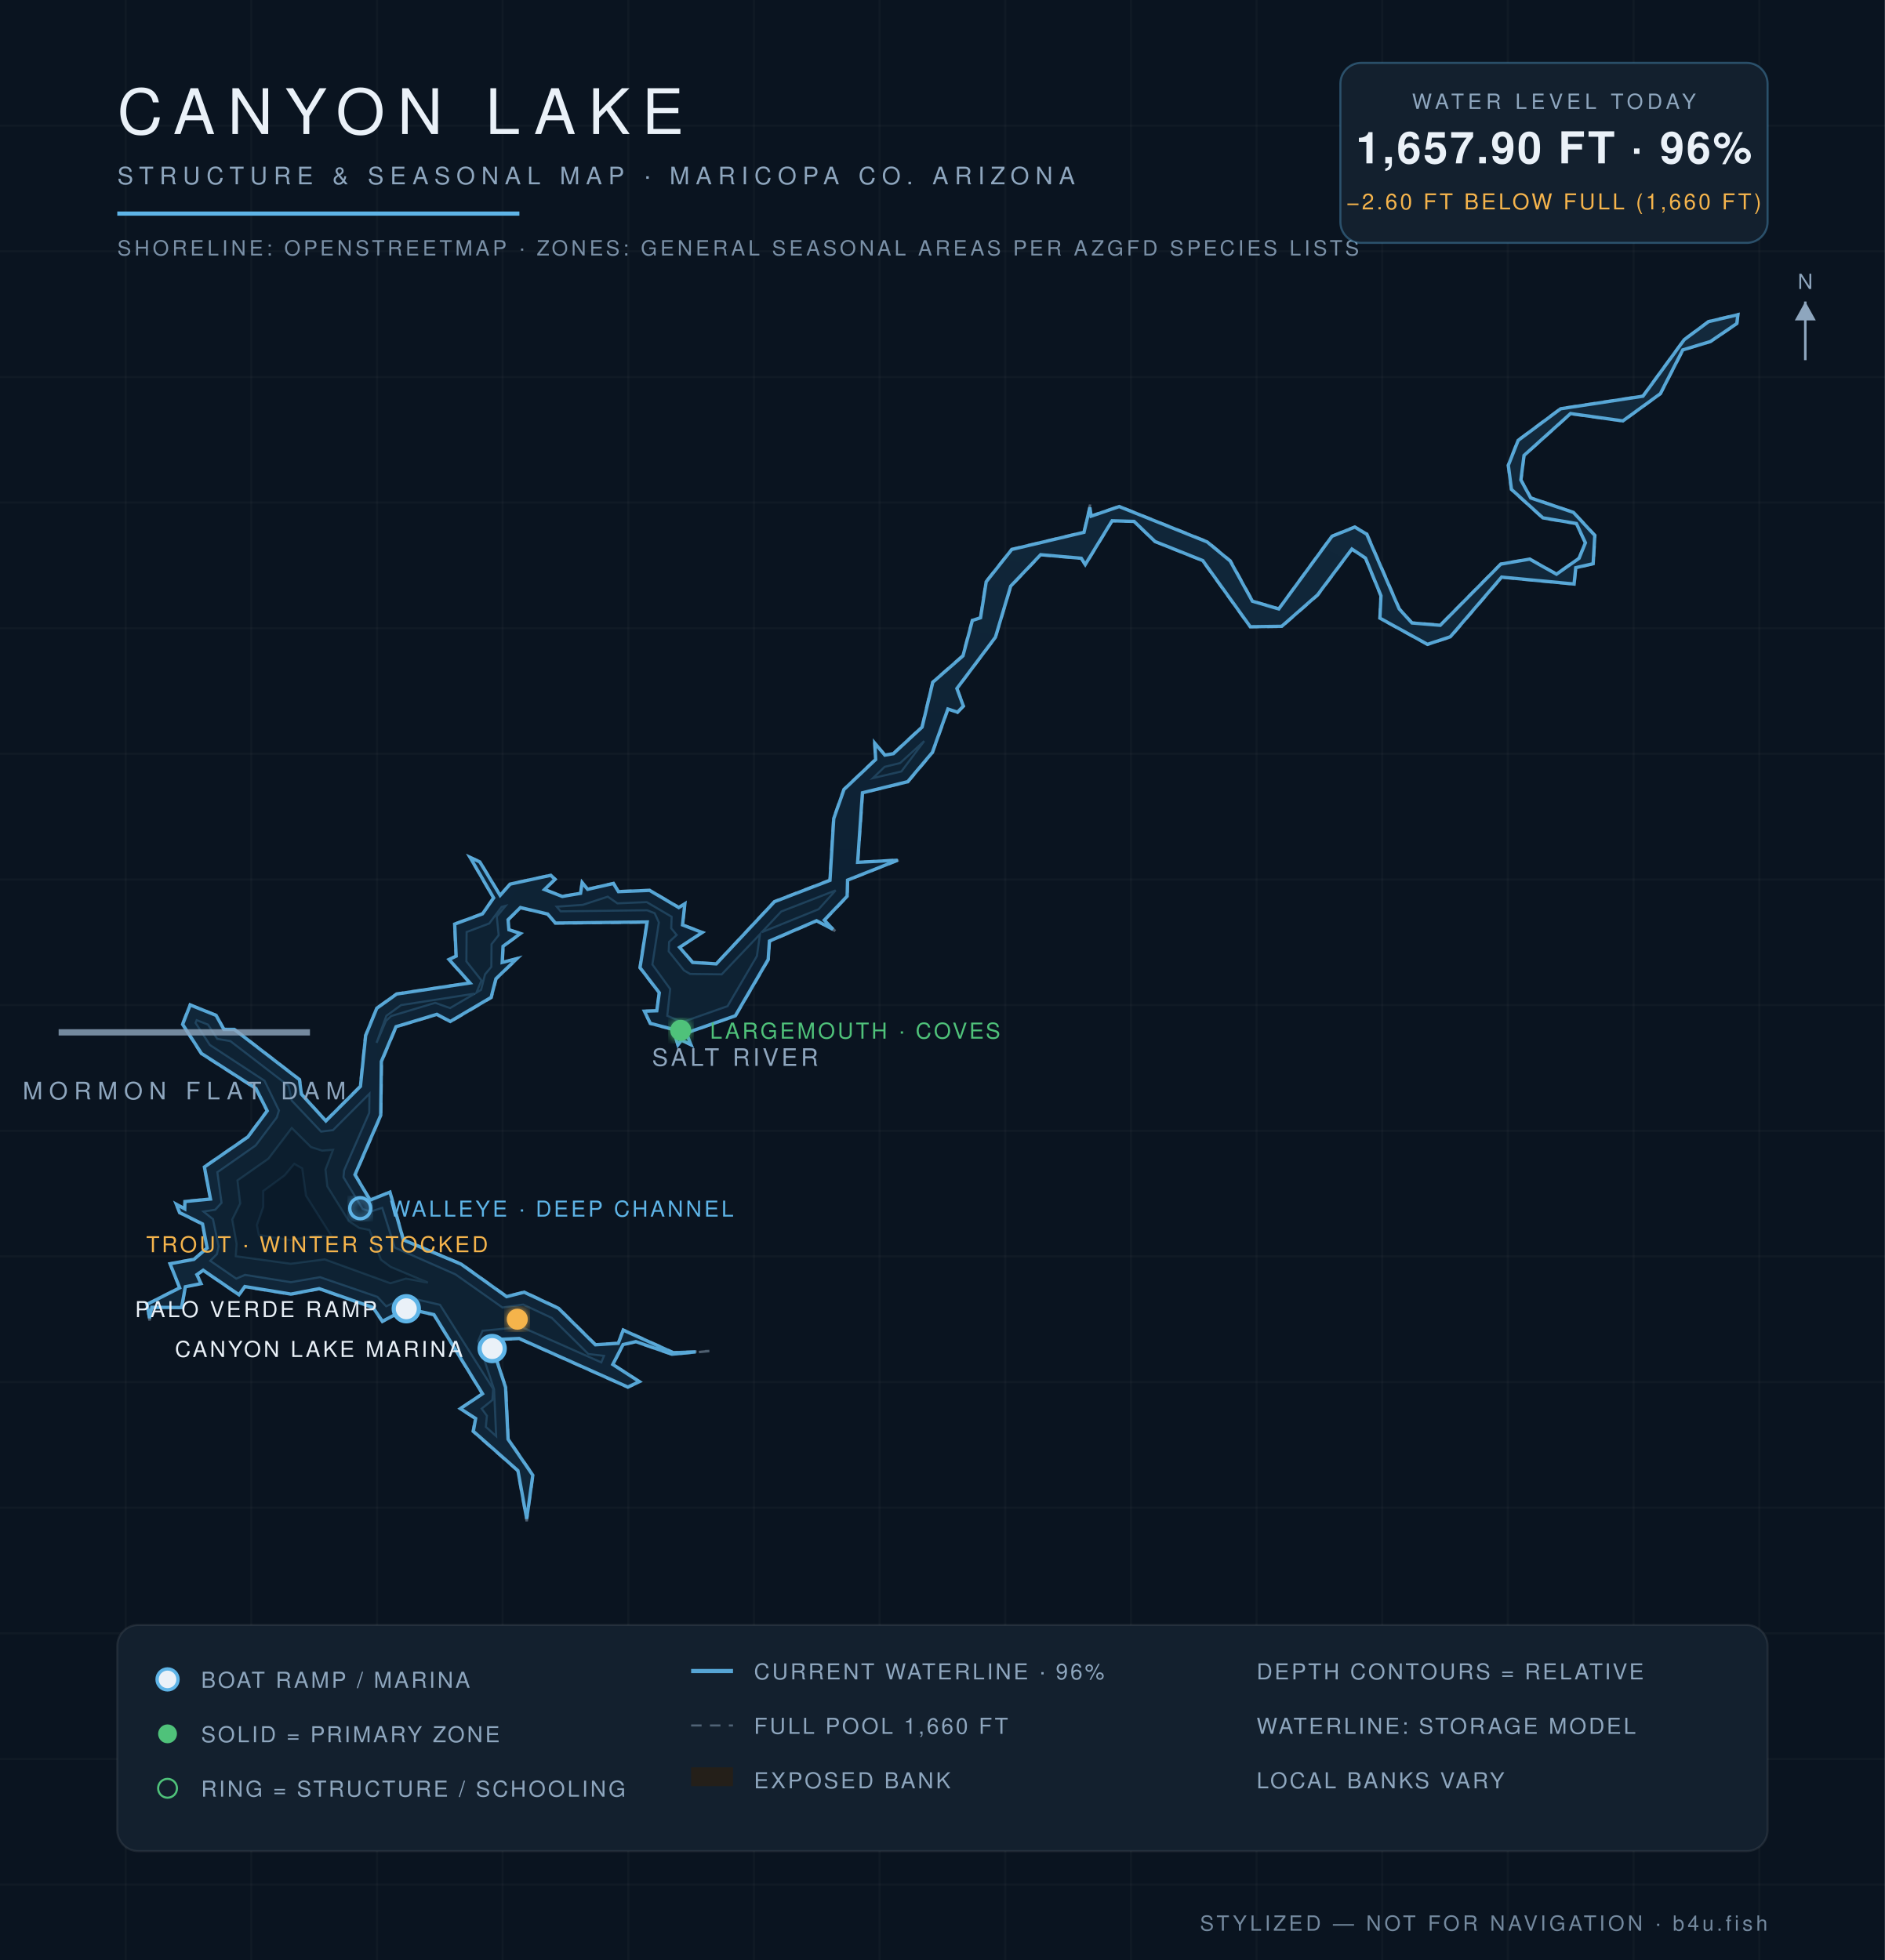
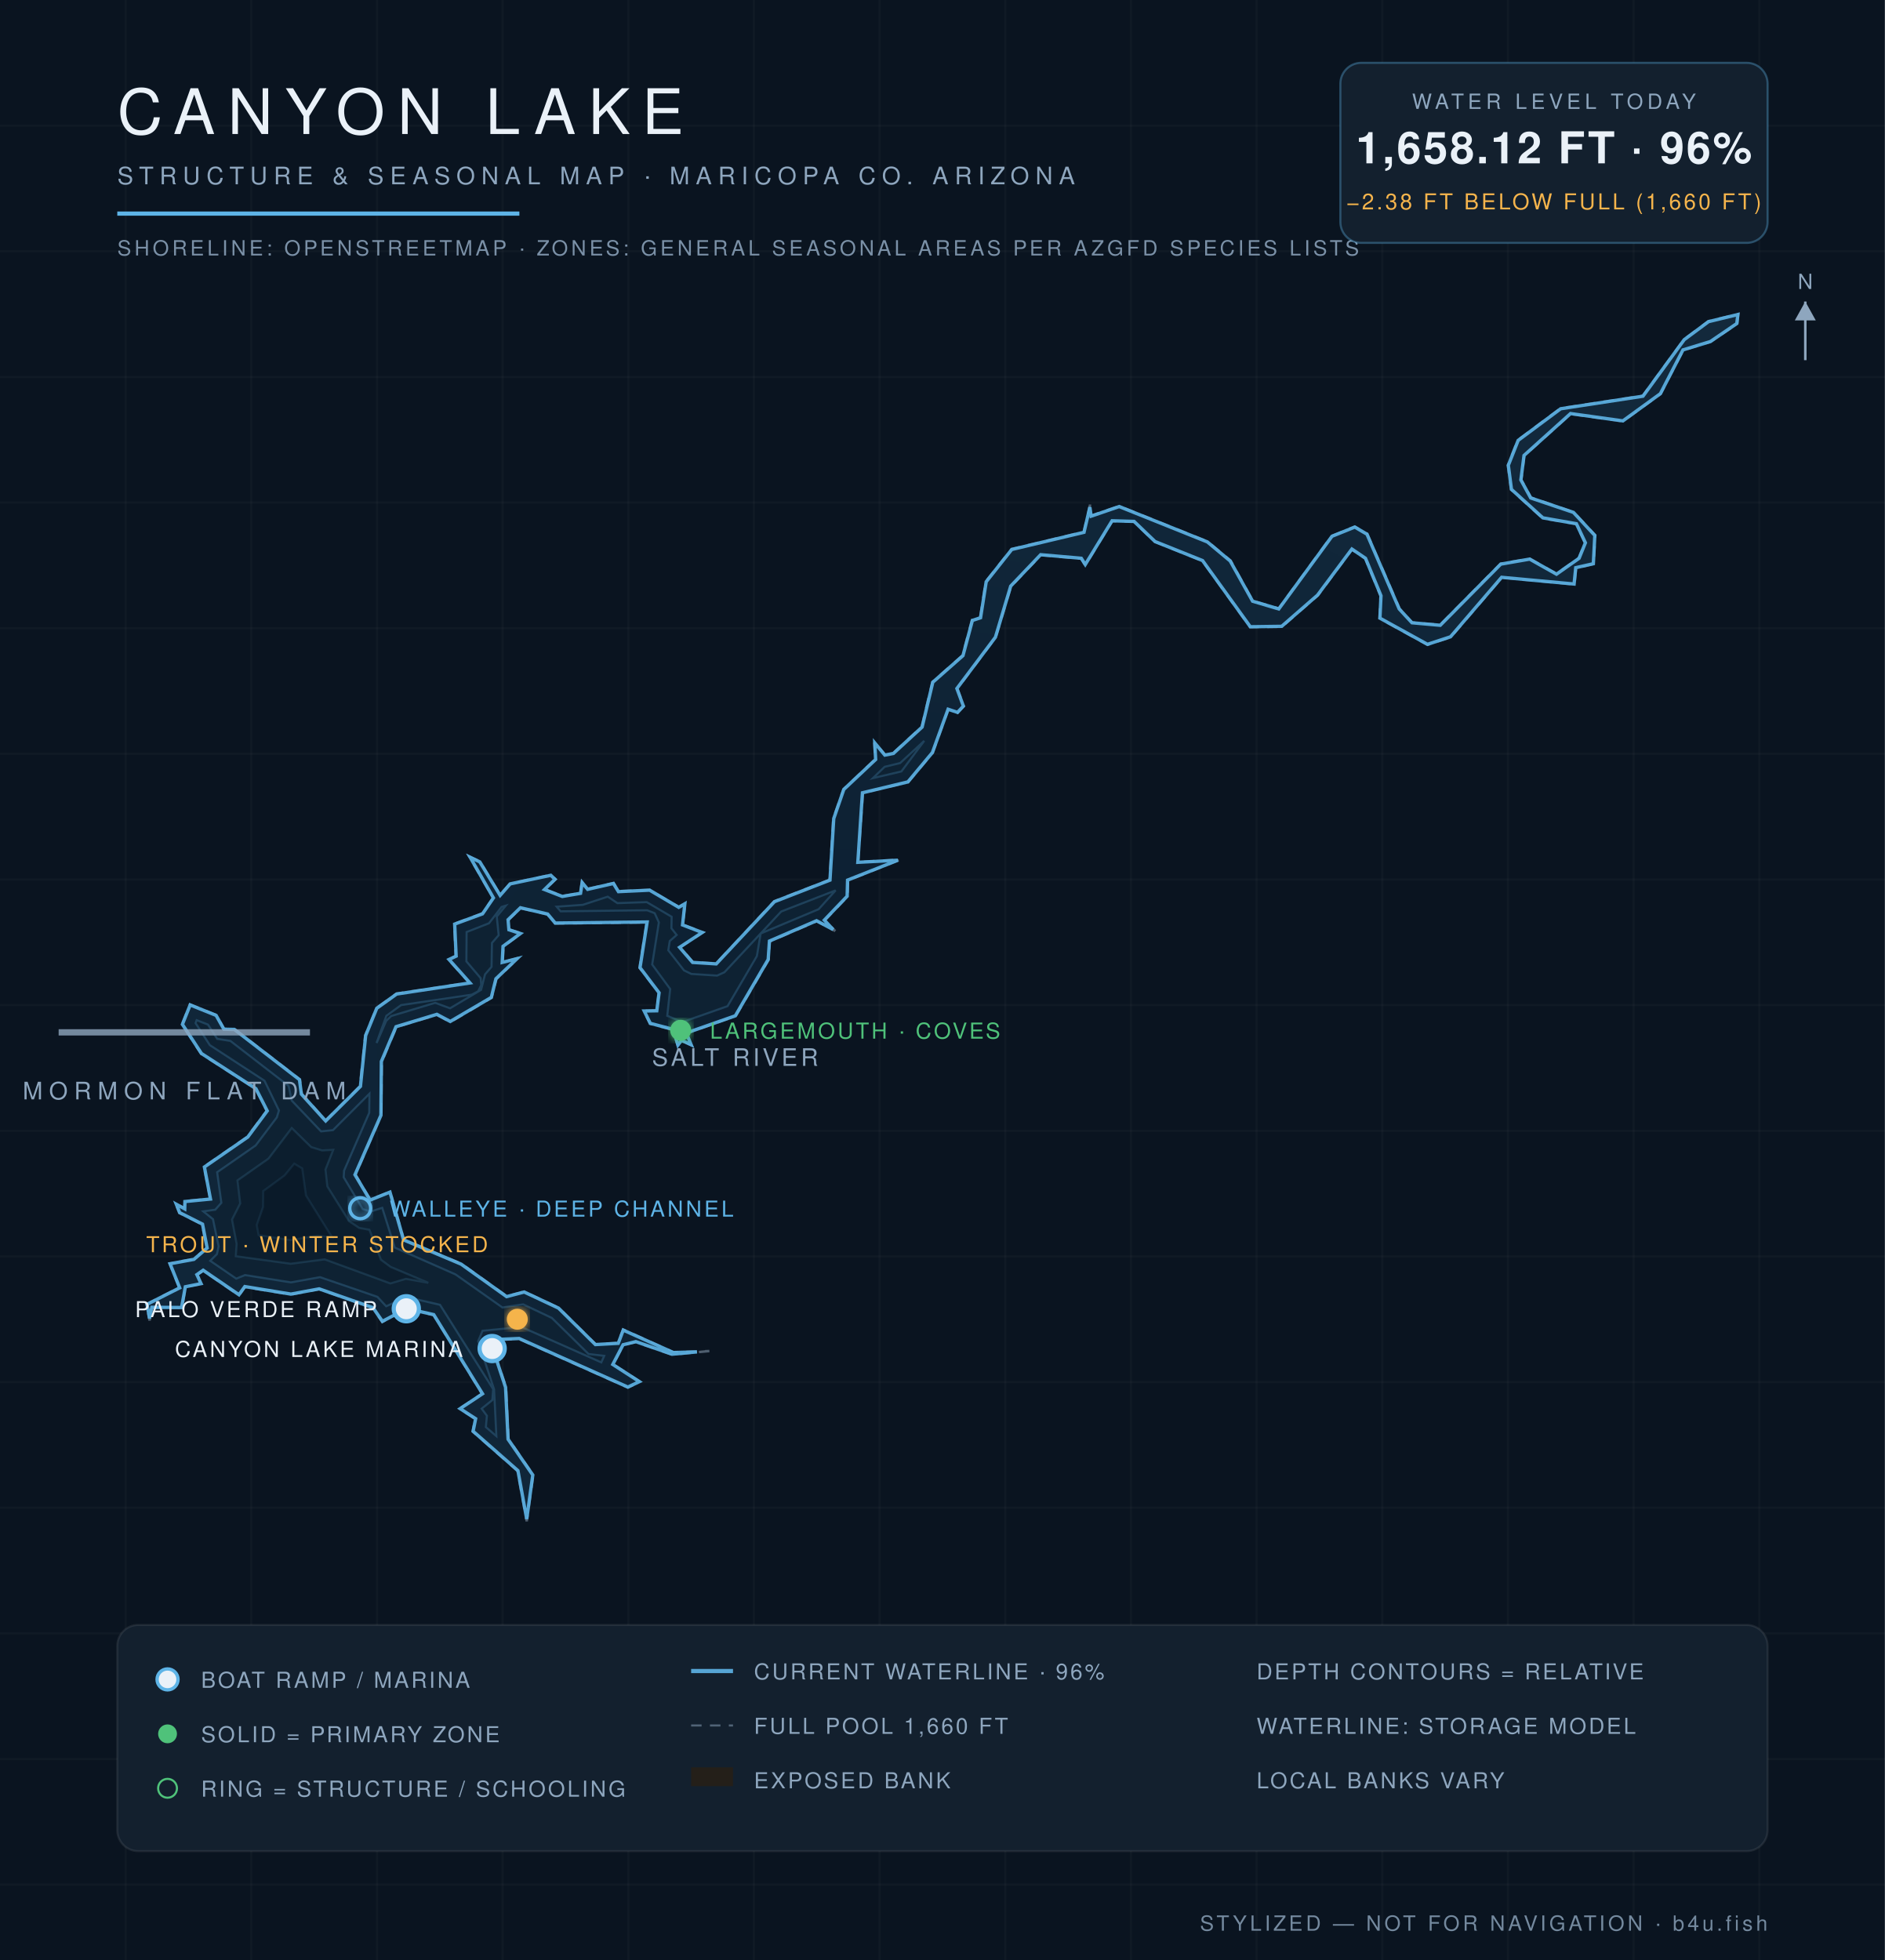
<svg xmlns="http://www.w3.org/2000/svg" viewBox="0 0 900 936" font-family="Helvetica,Arial,sans-serif">
  <defs>
    <radialGradient id="wg" cx="45%" cy="60%" r="80%">
      <stop offset="0%" stop-color="#0c1f31" />
      <stop offset="55%" stop-color="#102639" />
      <stop offset="100%" stop-color="#13293c" />
    </radialGradient>
    <filter id="glow">
      <feGaussianBlur stdDeviation="2.2" result="b" />
      <feMerge>
        <feMergeNode in="b" />
        <feMergeNode in="SourceGraphic" />
      </feMerge>
    </filter>
  </defs>
  <rect width="900" height="936" fill="#0a1420" />
  <g stroke="#ffffff" stroke-opacity="0.025">
    <line x1="60" y1="0" x2="60" y2="936" />
    <line x1="120" y1="0" x2="120" y2="936" />
    <line x1="180" y1="0" x2="180" y2="936" />
    <line x1="240" y1="0" x2="240" y2="936" />
    <line x1="300" y1="0" x2="300" y2="936" />
    <line x1="360" y1="0" x2="360" y2="936" />
    <line x1="420" y1="0" x2="420" y2="936" />
    <line x1="480" y1="0" x2="480" y2="936" />
    <line x1="540" y1="0" x2="540" y2="936" />
    <line x1="600" y1="0" x2="600" y2="936" />
    <line x1="660" y1="0" x2="660" y2="936" />
    <line x1="720" y1="0" x2="720" y2="936" />
    <line x1="780" y1="0" x2="780" y2="936" />
    <line x1="840" y1="0" x2="840" y2="936" />
    <line x1="0" y1="60" x2="900" y2="60" />
    <line x1="0" y1="120" x2="900" y2="120" />
    <line x1="0" y1="180" x2="900" y2="180" />
    <line x1="0" y1="240" x2="900" y2="240" />
    <line x1="0" y1="300" x2="900" y2="300" />
    <line x1="0" y1="360" x2="900" y2="360" />
    <line x1="0" y1="420" x2="900" y2="420" />
    <line x1="0" y1="480" x2="900" y2="480" />
    <line x1="0" y1="540" x2="900" y2="540" />
    <line x1="0" y1="600" x2="900" y2="600" />
    <line x1="0" y1="660" x2="900" y2="660" />
    <line x1="0" y1="720" x2="900" y2="720" />
    <line x1="0" y1="780" x2="900" y2="780" />
    <line x1="0" y1="840" x2="900" y2="840" />
    <line x1="0" y1="900" x2="900" y2="900" />
  </g>
  <path d="M 338.7,645.2 L 320.8,646.9 L 303.6,640.9 L 297.6,642.3 L 292.8,651.6 L 305.7,659.9 L 299.8,662.6 L 247.9,639.4 L 234.0,640.0 L 241.6,662.4 L 242.8,687.2 L 254.6,704.4 L 251.5,726.5 L 247.1,702.4 L 225.7,683.6 L 226.9,677.5 L 219.4,672.7 L 230.2,665.6 L 207.1,628.0 L 194.2,625.1 L 182.5,631.3 L 178.0,624.6 L 152.4,615.6 L 138.9,618.2 L 116.9,614.6 L 114.2,618.6 L 97.0,606.8 L 94.2,608.7 L 96.3,613.1 L 88.6,614.5 L 86.9,624.6 L 72.6,624.5 L 71.4,630.6 L 70.0,622.8 L 85.6,614.9 L 81.0,603.4 L 92.5,601.2 L 98.7,596.0 L 96.5,584.7 L 85.6,579.2 L 83.8,574.6 L 88.2,577.1 L 88.1,573.6 L 100.4,572.5 L 97.4,557.2 L 118.1,542.9 L 127.4,530.4 L 122.1,520.0 L 96.0,503.2 L 86.9,489.2 L 90.7,479.7 L 103.4,484.8 L 107.0,491.4 L 111.9,491.4 L 143.2,515.5 L 144.1,522.4 L 155.5,535.1 L 171.9,518.7 L 174.4,494.5 L 179.8,481.4 L 189.3,474.5 L 224.2,469.3 L 214.1,458.2 L 217.6,456.6 L 216.9,441.2 L 230.3,436.2 L 235.5,428.8 L 224.0,409.0 L 229.2,411.4 L 238.8,427.4 L 243.5,422.0 L 263.1,417.8 L 265.3,419.9 L 260.2,424.7 L 268.6,427.9 L 277.1,426.5 L 277.8,421.1 L 280.6,424.5 L 293.0,421.7 L 295.4,425.6 L 310.2,425.0 L 324.2,433.2 L 327.2,431.2 L 326.0,441.6 L 335.7,445.2 L 324.7,452.3 L 330.8,459.4 L 341.9,460.2 L 369.7,430.4 L 396.1,420.2 L 397.9,390.8 L 402.8,376.9 L 417.9,362.6 L 417.4,354.3 L 422.6,360.5 L 426.5,359.7 L 440.1,347.1 L 445.2,325.7 L 459.6,313.0 L 464.1,296.1 L 468.0,295.0 L 470.7,277.7 L 483.0,262.2 L 517.5,254.0 L 520.5,241.0 L 520.9,246.3 L 534.4,241.7 L 576.6,258.6 L 587.6,267.7 L 598.2,287.0 L 610.6,290.6 L 635.8,256.0 L 646.9,251.5 L 652.8,254.9 L 668.3,290.7 L 674.2,297.3 L 687.7,298.4 L 716.5,269.2 L 730.4,266.8 L 743.2,274.0 L 753.8,266.5 L 756.8,259.2 L 752.6,250.2 L 736.6,247.5 L 721.5,233.8 L 720.0,222.2 L 724.7,210.2 L 745.1,195.0 L 784.4,189.0 L 804.1,162.1 L 815.7,153.4 L 830.0,150.0 L 829.5,154.6 L 816.7,163.2 L 803.7,167.2 L 792.9,188.1 L 774.9,201.2 L 749.9,197.7 L 727.8,217.6 L 726.4,229.2 L 731.0,237.6 L 751.4,244.6 L 761.7,255.6 L 760.9,269.3 L 752.5,271.3 L 751.8,279.1 L 717.1,275.8 L 692.7,304.3 L 681.6,307.9 L 658.7,295.3 L 659.2,284.6 L 651.9,266.7 L 645.5,262.4 L 629.3,284.3 L 612.1,299.3 L 596.9,299.5 L 574.1,267.8 L 551.4,258.7 L 541.4,249.1 L 531.0,248.9 L 518.2,270.0 L 516.3,266.8 L 497.0,265.1 L 482.7,280.1 L 475.4,304.4 L 457.1,328.8 L 460.2,337.2 L 457.2,340.4 L 452.8,338.7 L 445.4,359.4 L 433.6,373.5 L 412.0,378.6 L 409.7,411.7 L 429.8,410.5 L 404.9,420.4 L 404.7,428.1 L 393.8,439.5 L 398.8,444.6 L 390.0,439.9 L 367.5,449.6 L 367.0,458.3 L 351.3,485.2 L 327.8,493.5 L 330.3,499.3 L 325.4,496.9 L 323.7,499.5 L 321.3,491.8 L 310.4,488.9 L 307.4,482.7 L 313.5,482.6 L 314.6,474.1 L 305.4,462.2 L 308.8,440.5 L 265.1,441.0 L 261.4,436.7 L 248.5,433.7 L 242.8,439.2 L 243.2,443.9 L 248.9,445.7 L 240.4,452.0 L 240.0,459.6 L 247.6,457.4 L 237.0,467.5 L 234.7,476.5 L 215.0,488.1 L 208.6,484.6 L 189.3,490.4 L 182.3,507.0 L 182.0,532.6 L 169.7,561.0 L 176.8,572.9 L 186.3,569.1 L 192.8,592.0 L 220.3,603.5 L 242.0,619.1 L 250.3,616.8 L 266.8,624.6 L 284.4,642.0 L 295.1,641.3 L 297.5,634.9 L 321.6,645.8 L 338.7,645.2 Z" fill="#241f19" fill-opacity="0.9" stroke="#8ea6be" stroke-opacity="0.5" stroke-width="1.2" stroke-dasharray="5 4" />
-   <path d="M 332.2,645.6 L 320.9,646.7 L 303.6,640.7 L 297.5,642.1 L 292.6,651.6 L 305.3,659.8 L 299.8,662.4 L 247.9,639.2 L 233.9,639.8 L 241.4,662.5 L 242.6,687.3 L 254.4,704.5 L 251.5,725.3 L 247.3,702.3 L 226.0,683.5 L 227.1,677.4 L 219.8,672.7 L 230.4,665.6 L 207.2,627.8 L 194.2,624.9 L 182.6,631.0 L 178.1,624.4 L 152.4,615.4 L 138.9,618.0 L 116.9,614.4 L 114.1,618.3 L 97.0,606.6 L 94.0,608.7 L 96.0,613.0 L 88.5,614.5 L 86.7,624.4 L 72.5,624.3 L 71.4,629.5 L 70.2,622.9 L 85.8,615.0 L 81.2,603.5 L 92.6,601.4 L 98.9,596.0 L 96.7,584.5 L 85.8,579.1 L 84.2,575.1 L 88.2,577.3 L 88.3,573.8 L 100.5,572.6 L 97.6,557.3 L 118.3,543.0 L 127.6,530.5 L 122.2,519.8 L 96.2,503.1 L 87.2,489.2 L 90.8,479.9 L 103.2,484.9 L 106.9,491.6 L 111.9,491.6 L 143.0,515.6 L 143.9,522.5 L 155.6,535.3 L 172.1,518.8 L 174.6,494.5 L 179.9,481.5 L 189.4,474.7 L 224.4,469.4 L 214.4,458.2 L 217.8,456.6 L 217.1,441.3 L 230.4,436.4 L 235.7,428.8 L 224.5,409.5 L 229.1,411.6 L 238.8,427.6 L 243.6,422.2 L 263.0,418.0 L 265.0,419.9 L 260.0,424.8 L 268.5,428.1 L 277.2,426.6 L 278.0,421.5 L 280.6,424.7 L 292.9,421.9 L 295.3,425.8 L 310.2,425.2 L 324.1,433.4 L 327.0,431.6 L 325.9,441.7 L 335.3,445.3 L 324.5,452.4 L 330.7,459.6 L 342.0,460.3 L 369.8,430.6 L 396.3,420.4 L 398.1,390.9 L 403.0,377.0 L 418.1,362.7 L 417.7,354.9 L 422.5,360.6 L 426.6,359.9 L 440.3,347.2 L 445.4,325.8 L 459.8,313.2 L 464.3,296.3 L 468.2,295.0 L 470.9,277.8 L 483.1,262.4 L 517.6,254.2 L 520.4,242.3 L 521.0,246.5 L 534.4,241.9 L 576.4,258.8 L 587.4,267.9 L 598.0,287.1 L 610.6,290.8 L 636.0,256.1 L 646.9,251.7 L 652.6,255.1 L 668.1,290.8 L 674.2,297.5 L 687.7,298.6 L 716.6,269.4 L 730.4,267.0 L 743.2,274.2 L 754.0,266.6 L 757.0,259.2 L 752.7,250.0 L 736.7,247.3 L 721.7,233.7 L 720.2,222.2 L 724.9,210.3 L 745.2,195.2 L 784.5,189.2 L 804.2,162.2 L 815.8,153.6 L 829.8,150.3 L 829.3,154.5 L 816.7,163.1 L 803.5,167.1 L 792.8,188.0 L 774.9,201.0 L 749.9,197.5 L 727.7,217.5 L 726.2,229.2 L 730.9,237.8 L 751.3,244.7 L 761.5,255.7 L 760.7,269.2 L 752.4,271.1 L 751.6,278.9 L 717.0,275.6 L 692.5,304.1 L 681.6,307.7 L 658.9,295.2 L 659.4,284.5 L 652.0,266.5 L 645.5,262.2 L 629.1,284.1 L 612.0,299.1 L 597.0,299.3 L 574.3,267.7 L 551.5,258.6 L 541.5,249.0 L 531.0,248.7 L 518.2,269.6 L 516.3,266.6 L 496.9,264.9 L 482.6,279.9 L 475.3,304.3 L 456.9,328.8 L 460.0,337.2 L 457.2,340.1 L 452.6,338.6 L 445.2,359.3 L 433.4,373.3 L 411.8,378.6 L 409.5,411.8 L 428.6,410.8 L 404.7,420.3 L 404.5,428.0 L 393.6,439.4 L 397.7,443.8 L 389.9,439.7 L 367.4,449.4 L 366.8,458.2 L 351.1,485.1 L 327.7,493.3 L 329.9,498.9 L 325.4,496.7 L 323.7,499.0 L 321.5,491.6 L 310.5,488.7 L 307.7,482.9 L 313.6,482.7 L 314.8,474.1 L 305.6,462.1 L 309.0,440.3 L 265.2,440.8 L 261.5,436.5 L 248.5,433.4 L 242.6,439.2 L 243.0,444.0 L 248.5,445.8 L 240.2,451.9 L 239.8,459.6 L 246.8,457.8 L 236.8,467.4 L 234.5,476.3 L 215.0,487.8 L 208.6,484.4 L 189.1,490.3 L 182.1,506.9 L 181.8,532.6 L 169.5,561.0 L 176.7,573.1 L 186.2,569.3 L 192.6,592.1 L 220.2,603.7 L 241.9,619.2 L 250.3,617.1 L 266.7,624.8 L 284.3,642.2 L 295.2,641.5 L 297.6,635.2 L 321.5,646.0 L 332.2,645.6 Z" fill="url(#wg)" stroke="#5eb4e7" stroke-opacity="0.9" stroke-width="1.6" />
-   <path d="M 100.4,602.1 L 103.6,598.9 L 104.4,595.2 L 101.7,582.2 L 97.2,578.6 L 102.8,577.7 L 105.8,574.4 L 103.8,559.8 L 122.1,547.0 L 132.2,533.6 L 133.2,530.3 L 126.3,516.1 L 100.2,499.0 L 93.4,488.5 L 93.9,487.2 L 99.3,489.3 L 103.7,496.1 L 110.0,497.2 L 137.8,518.6 L 139.3,525.6 L 153.3,540.4 L 159.0,539.7 L 176.4,522.3 L 176.3,531.4 L 164.3,558.9 L 164.0,562.2 L 173.2,577.4 L 177.0,578.6 L 182.5,576.8 L 188.5,595.8 L 217.5,608.6 L 239.9,624.4 L 249.8,623.0 L 263.5,629.4 L 280.9,646.6 L 288.4,647.5 L 287.1,650.6 L 249.0,633.7 L 230.4,635.5 L 228.3,640.5 L 235.9,663.5 L 236.9,685.8 L 232.0,681.4 L 232.5,676.1 L 230.0,672.7 L 235.1,668.6 L 235.5,663.3 L 210.1,623.1 L 194.0,619.4 L 184.4,623.8 L 180.2,619.3 L 152.8,609.9 L 138.9,612.3 L 117.0,608.8 L 112.8,610.6 L 100.4,602.1 Z" fill="#0e2233" stroke="#5eb4e7" stroke-opacity="0.22" stroke-width="1" />
-   <path d="M 179.8,498.0 L 184.5,485.1 L 191.5,480.0 L 226.7,474.5 L 214.9,481.4 L 207.8,478.9 L 186.8,485.2 L 184.3,487.5 L 179.8,498.0 Z" fill="#0e2233" stroke="#5eb4e7" stroke-opacity="0.22" stroke-width="1" />
-   <path d="M 227.5,474.0 L 229.9,468.2 L 222.7,459.1 L 222.8,445.1 L 233.6,441.0 L 239.5,433.1 L 241.4,432.6 L 237.2,437.7 L 238.1,446.6 L 234.7,450.9 L 234.6,461.7 L 231.6,465.3 L 229.7,472.7 L 227.5,474.0 Z" fill="#0e2233" stroke="#5eb4e7" stroke-opacity="0.22" stroke-width="1" />
-   <path d="M 265.8,433.0 L 278.3,432.1 L 290.2,428.2 L 294.8,431.4 L 308.8,430.8 L 320.7,437.8 L 320.5,443.3 L 323.1,446.5 L 319.5,449.8 L 319.3,454.3 L 326.6,463.4 L 329.5,465.1 L 344.6,465.3 L 362.9,446.1 L 361.4,456.6 L 347.4,480.5 L 325.8,488.1 L 318.6,485.1 L 320.0,472.3 L 311.5,460.6 L 314.6,440.5 L 312.6,436.1 L 309.0,434.7 L 267.7,435.2 L 265.8,433.0 Z" fill="#0e2233" stroke="#5eb4e7" stroke-opacity="0.22" stroke-width="1" />
-   <path d="M 363.7,445.2 L 373.0,435.3 L 399.0,425.2 L 390.9,434.2 L 363.7,445.2 Z" fill="#0e2233" stroke="#5eb4e7" stroke-opacity="0.22" stroke-width="1" />
-   <path d="M 416.8,371.6 L 422.4,366.2 L 429.8,364.4 L 441.3,353.9 L 430.4,368.4 L 416.8,371.6 Z" fill="#0e2233" stroke="#5eb4e7" stroke-opacity="0.22" stroke-width="1" />
-   <path d="M 112.6,599.9 L 113.0,594.0 L 110.9,582.4 L 114.7,574.7 L 113.4,563.7 L 128.2,553.3 L 139.3,538.7 L 148.5,547.8 L 153.8,549.5 L 159.0,549.1 L 155.4,558.5 L 156.3,566.6 L 166.6,583.2 L 171.5,586.4 L 176.4,587.4 L 181.9,601.6 L 186.5,605.0 L 204.3,612.5 L 193.8,610.6 L 186.4,612.8 L 155.0,601.4 L 138.8,603.5 L 112.6,599.9 Z" fill="#0c1e2e" stroke="#5eb4e7" stroke-opacity="0.15" stroke-width="1" />
-   <path d="M 123.6,589.7 L 122.7,585.0 L 125.7,576.4 L 125.7,568.8 L 135.9,561.3 L 140.5,555.8 L 144.3,558.0 L 146.1,571.0 L 158.6,590.8 L 151.6,590.0 L 138.6,592.2 L 123.6,589.7 Z" fill="#0a1a29" stroke="#5eb4e7" stroke-opacity="0.1" stroke-width="1" />
+   <path d="M 332.8,645.6 L 320.9,646.7 L 303.6,640.7 L 297.5,642.2 L 292.6,651.6 L 305.3,659.8 L 299.8,662.4 L 247.9,639.2 L 233.9,639.8 L 241.4,662.5 L 242.6,687.3 L 254.4,704.4 L 251.5,725.4 L 247.3,702.3 L 225.9,683.5 L 227.1,677.5 L 219.7,672.7 L 230.4,665.6 L 207.1,627.8 L 194.2,624.9 L 182.6,631.0 L 178.1,624.5 L 152.4,615.5 L 138.9,618.0 L 116.9,614.4 L 114.1,618.3 L 97.0,606.6 L 94.0,608.7 L 96.0,613.0 L 88.5,614.5 L 86.7,624.4 L 72.5,624.3 L 71.4,629.6 L 70.2,622.9 L 85.8,615.0 L 81.2,603.5 L 92.6,601.4 L 98.9,596.0 L 96.7,584.6 L 85.8,579.1 L 84.2,575.1 L 88.2,577.3 L 88.3,573.8 L 100.5,572.6 L 97.6,557.3 L 118.3,543.0 L 127.6,530.5 L 122.2,519.9 L 96.2,503.1 L 87.1,489.2 L 90.8,479.9 L 103.2,484.9 L 106.9,491.5 L 111.9,491.6 L 143.0,515.6 L 143.9,522.5 L 155.5,535.3 L 172.1,518.8 L 174.6,494.5 L 179.9,481.5 L 189.4,474.7 L 224.4,469.4 L 214.4,458.2 L 217.8,456.6 L 217.1,441.3 L 230.4,436.4 L 235.6,428.8 L 224.5,409.4 L 229.1,411.6 L 238.8,427.6 L 243.6,422.1 L 263.0,418.0 L 265.0,419.9 L 260.0,424.8 L 268.5,428.1 L 277.2,426.6 L 278.0,421.5 L 280.6,424.7 L 292.9,421.9 L 295.3,425.8 L 310.2,425.1 L 324.1,433.3 L 327.0,431.6 L 325.9,441.7 L 335.3,445.3 L 324.5,452.4 L 330.7,459.6 L 342.0,460.3 L 369.8,430.6 L 396.3,420.3 L 398.1,390.9 L 402.9,377.0 L 418.1,362.7 L 417.7,354.8 L 422.5,360.6 L 426.6,359.8 L 440.3,347.2 L 445.4,325.8 L 459.8,313.1 L 464.3,296.3 L 468.2,295.0 L 470.9,277.8 L 483.1,262.4 L 517.6,254.2 L 520.4,242.2 L 521.0,246.5 L 534.4,241.9 L 576.5,258.8 L 587.4,267.9 L 598.1,287.1 L 610.6,290.8 L 636.0,256.1 L 646.9,251.7 L 652.7,255.1 L 668.1,290.8 L 674.2,297.4 L 687.7,298.6 L 716.6,269.4 L 730.4,267.0 L 743.2,274.2 L 754.0,266.6 L 757.0,259.2 L 752.7,250.1 L 736.7,247.3 L 721.7,233.7 L 720.2,222.2 L 724.9,210.3 L 745.2,195.2 L 784.5,189.2 L 804.2,162.2 L 815.8,153.6 L 829.8,150.2 L 829.3,154.5 L 816.7,163.1 L 803.6,167.1 L 792.8,188.0 L 774.9,201.0 L 749.9,197.5 L 727.7,217.5 L 726.2,229.2 L 730.9,237.8 L 751.3,244.7 L 761.5,255.7 L 760.8,269.2 L 752.4,271.1 L 751.6,278.9 L 717.0,275.7 L 692.6,304.1 L 681.6,307.7 L 658.9,295.2 L 659.4,284.5 L 652.0,266.6 L 645.5,262.2 L 629.1,284.2 L 612.0,299.1 L 597.0,299.3 L 574.2,267.7 L 551.5,258.6 L 541.5,249.0 L 531.0,248.7 L 518.2,269.6 L 516.3,266.6 L 496.9,264.9 L 482.6,279.9 L 475.3,304.3 L 456.9,328.8 L 460.0,337.2 L 457.2,340.2 L 452.7,338.7 L 445.2,359.4 L 433.5,373.4 L 411.8,378.6 L 409.6,411.8 L 428.7,410.8 L 404.7,420.3 L 404.5,428.0 L 393.6,439.4 L 397.8,443.9 L 389.9,439.7 L 367.4,449.4 L 366.8,458.2 L 351.1,485.1 L 327.7,493.3 L 330.0,498.9 L 325.4,496.8 L 323.7,499.1 L 321.5,491.6 L 310.5,488.7 L 307.6,482.8 L 313.6,482.7 L 314.7,474.1 L 305.6,462.1 L 309.0,440.3 L 265.1,440.8 L 261.5,436.5 L 248.5,433.5 L 242.6,439.2 L 243.0,444.0 L 248.5,445.8 L 240.2,451.9 L 239.8,459.6 L 246.9,457.8 L 236.8,467.4 L 234.6,476.3 L 215.0,487.8 L 208.6,484.4 L 189.1,490.3 L 182.1,506.9 L 181.9,532.6 L 169.5,561.0 L 176.7,573.1 L 186.2,569.3 L 192.7,592.1 L 220.2,603.7 L 241.9,619.2 L 250.3,617.0 L 266.7,624.7 L 284.3,642.1 L 295.2,641.5 L 297.6,635.2 L 321.5,645.9 L 332.8,645.6 Z" fill="url(#wg)" stroke="#5eb4e7" stroke-opacity="0.9" stroke-width="1.6" />
+   <path d="M 100.4,602.1 L 103.6,598.9 L 104.4,595.2 L 101.7,582.2 L 97.1,578.5 L 102.8,577.7 L 105.7,574.4 L 103.7,559.8 L 122.1,547.0 L 132.2,533.6 L 133.2,530.3 L 126.3,516.1 L 100.2,499.1 L 93.4,488.6 L 93.9,487.2 L 99.3,489.3 L 103.7,496.1 L 110.0,497.1 L 137.8,518.6 L 139.3,525.6 L 153.3,540.3 L 159.0,539.7 L 176.4,522.3 L 176.3,531.4 L 164.3,559.0 L 164.1,562.2 L 173.2,577.4 L 177.0,578.6 L 182.5,576.8 L 188.5,595.8 L 217.5,608.6 L 239.9,624.4 L 249.8,622.9 L 263.5,629.4 L 281.0,646.6 L 288.5,647.5 L 287.1,650.6 L 249.0,633.7 L 230.4,635.5 L 228.3,640.5 L 235.9,663.5 L 237.0,685.8 L 232.0,681.5 L 232.5,676.1 L 230.0,672.7 L 235.1,668.6 L 235.5,663.4 L 210.1,623.1 L 194.0,619.4 L 184.4,623.8 L 180.2,619.3 L 152.8,609.9 L 138.9,612.4 L 117.0,608.9 L 112.8,610.6 L 100.4,602.1 Z" fill="#0e2233" stroke="#5eb4e7" stroke-opacity="0.22" stroke-width="1" />
+   <path d="M 179.8,498.1 L 184.5,485.1 L 191.5,480.0 L 225.3,475.0 L 228.3,473.4 L 229.8,470.4 L 229.5,467.1 L 222.7,459.1 L 222.8,445.1 L 233.5,440.9 L 239.5,433.1 L 241.5,432.5 L 237.2,437.7 L 238.1,446.6 L 234.9,450.3 L 234.7,461.7 L 231.6,465.3 L 229.7,472.7 L 214.9,481.5 L 207.8,478.9 L 186.8,485.2 L 184.4,487.5 L 179.8,498.1 Z" fill="#0e2233" stroke="#5eb4e7" stroke-opacity="0.22" stroke-width="1" />
+   <path d="M 265.8,433.0 L 278.3,432.1 L 290.2,428.2 L 294.8,431.3 L 308.8,430.8 L 320.7,437.8 L 320.6,443.3 L 323.1,446.5 L 319.8,449.4 L 319.1,453.8 L 326.6,463.4 L 330.1,465.1 L 342.4,465.9 L 345.9,464.3 L 373.0,435.3 L 399.0,425.2 L 390.9,434.2 L 363.2,445.8 L 361.4,456.6 L 347.4,480.5 L 325.8,488.1 L 318.6,485.1 L 320.0,472.3 L 311.4,460.6 L 314.6,440.5 L 312.6,436.1 L 309.0,434.7 L 267.7,435.2 L 265.8,433.0 Z" fill="#0e2233" stroke="#5eb4e7" stroke-opacity="0.22" stroke-width="1" />
+   <path d="M 416.8,371.6 L 422.4,366.2 L 429.8,364.4 L 441.3,353.8 L 430.4,368.4 L 416.8,371.6 Z" fill="#0e2233" stroke="#5eb4e7" stroke-opacity="0.22" stroke-width="1" />
+   <path d="M 112.6,599.9 L 113.0,594.0 L 110.8,582.4 L 114.7,574.7 L 113.4,563.7 L 128.2,553.3 L 139.3,538.7 L 148.6,547.8 L 153.8,549.4 L 159.1,549.1 L 155.4,558.5 L 156.3,566.6 L 166.7,583.2 L 171.5,586.4 L 176.4,587.3 L 181.9,601.6 L 186.5,605.0 L 204.5,612.6 L 193.8,610.7 L 186.4,612.9 L 155.0,601.4 L 138.8,603.5 L 112.6,599.9 Z" fill="#0c1e2e" stroke="#5eb4e7" stroke-opacity="0.15" stroke-width="1" />
+   <path d="M 123.5,589.8 L 122.6,585.0 L 125.6,576.4 L 125.7,568.8 L 135.9,561.3 L 140.5,555.7 L 144.3,558.0 L 146.1,570.9 L 158.6,590.9 L 151.6,590.1 L 138.6,592.2 L 123.5,589.8 Z" fill="#0a1a29" stroke="#5eb4e7" stroke-opacity="0.1" stroke-width="1" />
  <text x="351" y="509" fill="#8ea6be" font-size="11.5" letter-spacing="1.6" text-anchor="middle">SALT RIVER</text>
  <line x1="28" y1="493" x2="148" y2="493" stroke="#8ea6be" stroke-width="3" stroke-opacity="0.8" />
  <text x="88" y="525" fill="#8ea6be" font-size="11.5" letter-spacing="3" text-anchor="middle">MORMON FLAT DAM</text>
  <circle cx="194" cy="625" r="6" fill="#eaf1f8" stroke="#5eb4e7" stroke-width="2" />
  <text x="180" y="629" fill="#eaf1f8" font-size="10.5" letter-spacing="1.2" text-anchor="end">PALO VERDE RAMP</text>
  <circle cx="235" cy="644" r="6" fill="#eaf1f8" stroke="#5eb4e7" stroke-width="2" />
  <text x="221" y="648" fill="#eaf1f8" font-size="10.5" letter-spacing="1.2" text-anchor="end">CANYON LAKE MARINA</text>
  <circle cx="172" cy="577" r="5" fill="none" stroke="#5eb4e7" stroke-width="1.6" filter="url(#glow)" />
  <text x="186" y="581" fill="#5eb4e7" font-size="10.5" letter-spacing="1.2" text-anchor="start">WALLEYE · DEEP CHANNEL</text>
  <circle cx="325" cy="492" r="5" fill="#4fc27a" filter="url(#glow)" />
  <text x="339" y="496" fill="#4fc27a" font-size="10.5" letter-spacing="1.2" text-anchor="start">LARGEMOUTH · COVES</text>
  <circle cx="247" cy="630" r="5" fill="#f5b44c" filter="url(#glow)" />
  <text x="233" y="598" fill="#f5b44c" font-size="10.5" letter-spacing="1.2" text-anchor="end">TROUT · WINTER STOCKED</text>
  <text x="56" y="64" fill="#eaf1f8" font-size="30" letter-spacing="6" font-weight="300">CANYON LAKE</text>
  <text x="56" y="88" fill="#8ea6be" font-size="11.5" letter-spacing="3">STRUCTURE &amp; SEASONAL MAP · MARICOPA CO. ARIZONA</text>
  <line x1="56" y1="102" x2="248" y2="102" stroke="#5eb4e7" stroke-width="2" />
  <text x="56" y="122" fill="#8ea6be" font-size="10" letter-spacing="1.5" opacity="0.85">SHORELINE: OPENSTREETMAP · ZONES: GENERAL SEASONAL AREAS PER AZGFD SPECIES LISTS</text>
  <g>
    <rect x="640" y="30" width="204" height="86" rx="10" fill="#13202e" stroke="#5eb4e7" stroke-opacity="0.35" />
    <text x="742" y="52" fill="#8ea6be" font-size="10" letter-spacing="2" text-anchor="middle">WATER LEVEL TODAY</text>
-     <text x="742" y="78" fill="#eaf1f8" font-size="21" letter-spacing="1" text-anchor="middle" font-weight="600">1,657.90 FT · 96%</text>
-     <text x="742" y="100" fill="#f5b44c" font-size="10.5" letter-spacing="1.2" text-anchor="middle">−2.60 FT BELOW FULL (1,660 FT)</text>
+     <text x="742" y="78" fill="#eaf1f8" font-size="21" letter-spacing="1" text-anchor="middle" font-weight="600">1,658.12 FT · 96%</text>
+     <text x="742" y="100" fill="#f5b44c" font-size="10.5" letter-spacing="1.2" text-anchor="middle">−2.38 FT BELOW FULL (1,660 FT)</text>
  </g>
  <g font-size="10.5" letter-spacing="1.1">
    <rect x="56" y="776" width="788" height="108" rx="10" fill="#13202e" stroke="#ffffff" stroke-opacity="0.08" />
    <circle cx="80" cy="802" r="5" fill="#eaf1f8" stroke="#5eb4e7" stroke-width="1.6" />
    <text x="96" y="806" fill="#8ea6be">BOAT RAMP / MARINA</text>
    <circle cx="80" cy="828" r="4.5" fill="#4fc27a" />
    <text x="96" y="832" fill="#8ea6be">SOLID = PRIMARY ZONE</text>
    <circle cx="80" cy="854" r="4.5" fill="none" stroke="#4fc27a" />
    <text x="96" y="858" fill="#8ea6be">RING = STRUCTURE / SCHOOLING</text>
    <line x1="330" y1="798" x2="350" y2="798" stroke="#5eb4e7" stroke-opacity="0.9" stroke-width="2" />
    <text x="360" y="802" fill="#8ea6be">CURRENT WATERLINE · 96%</text>
    <line x1="330" y1="824" x2="350" y2="824" stroke="#8ea6be" stroke-opacity="0.5" stroke-dasharray="5 4" />
    <text x="360" y="828" fill="#8ea6be">FULL POOL 1,660 FT</text>
    <rect x="330" y="844" width="20" height="9" fill="#241f19" />
    <text x="360" y="854" fill="#8ea6be">EXPOSED BANK</text>
    <text x="600" y="802" fill="#8ea6be">DEPTH CONTOURS = RELATIVE</text>
    <text x="600" y="828" fill="#8ea6be">WATERLINE: STORAGE MODEL</text>
    <text x="600" y="854" fill="#8ea6be">LOCAL BANKS VARY</text>
  </g>
  <text x="844" y="922" fill="#8ea6be" font-size="10" letter-spacing="1.5" text-anchor="end" opacity="0.8">STYLIZED — NOT FOR NAVIGATION · b4u.fish</text>
  <g transform="translate(862,158)" stroke="#8ea6be" fill="#8ea6be">
    <line x1="0" y1="14" x2="0" y2="-14" stroke-width="1.2" />
    <path d="M 0,-14 l 5,9 h -10 z" stroke="none" />
    <text x="0" y="-20" font-size="10" text-anchor="middle" stroke="none">N</text>
  </g>
</svg>
